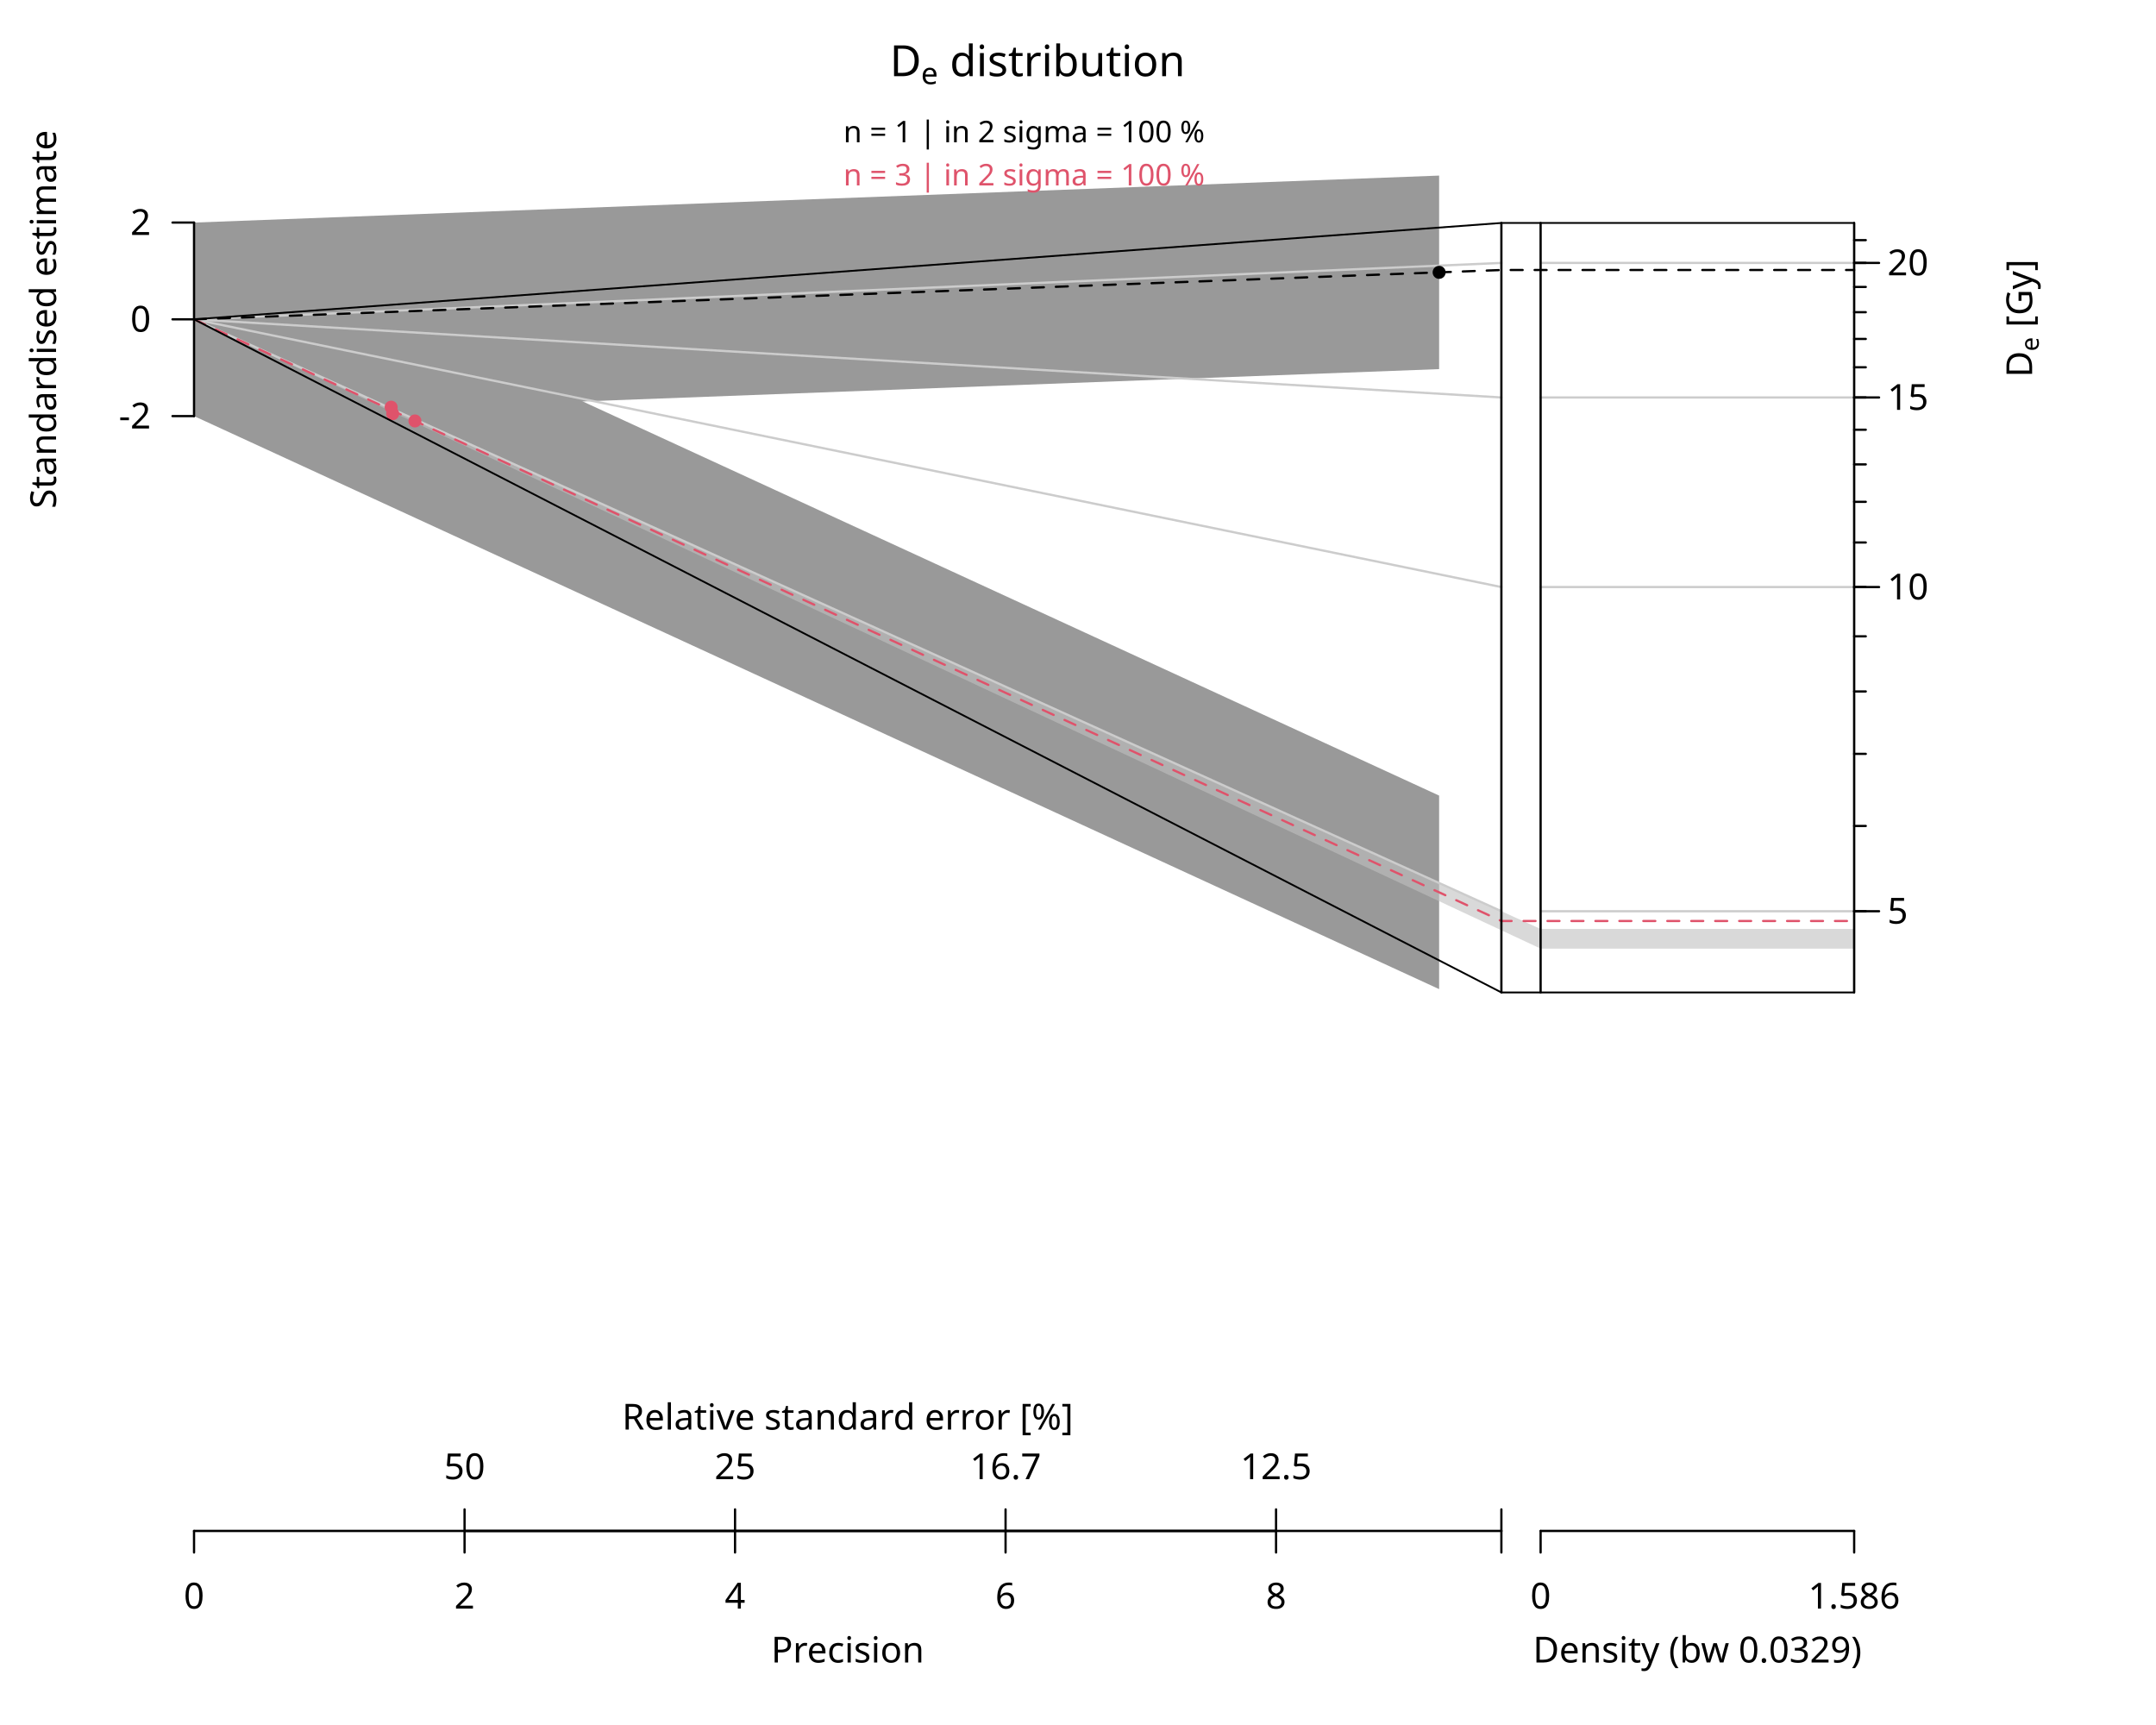
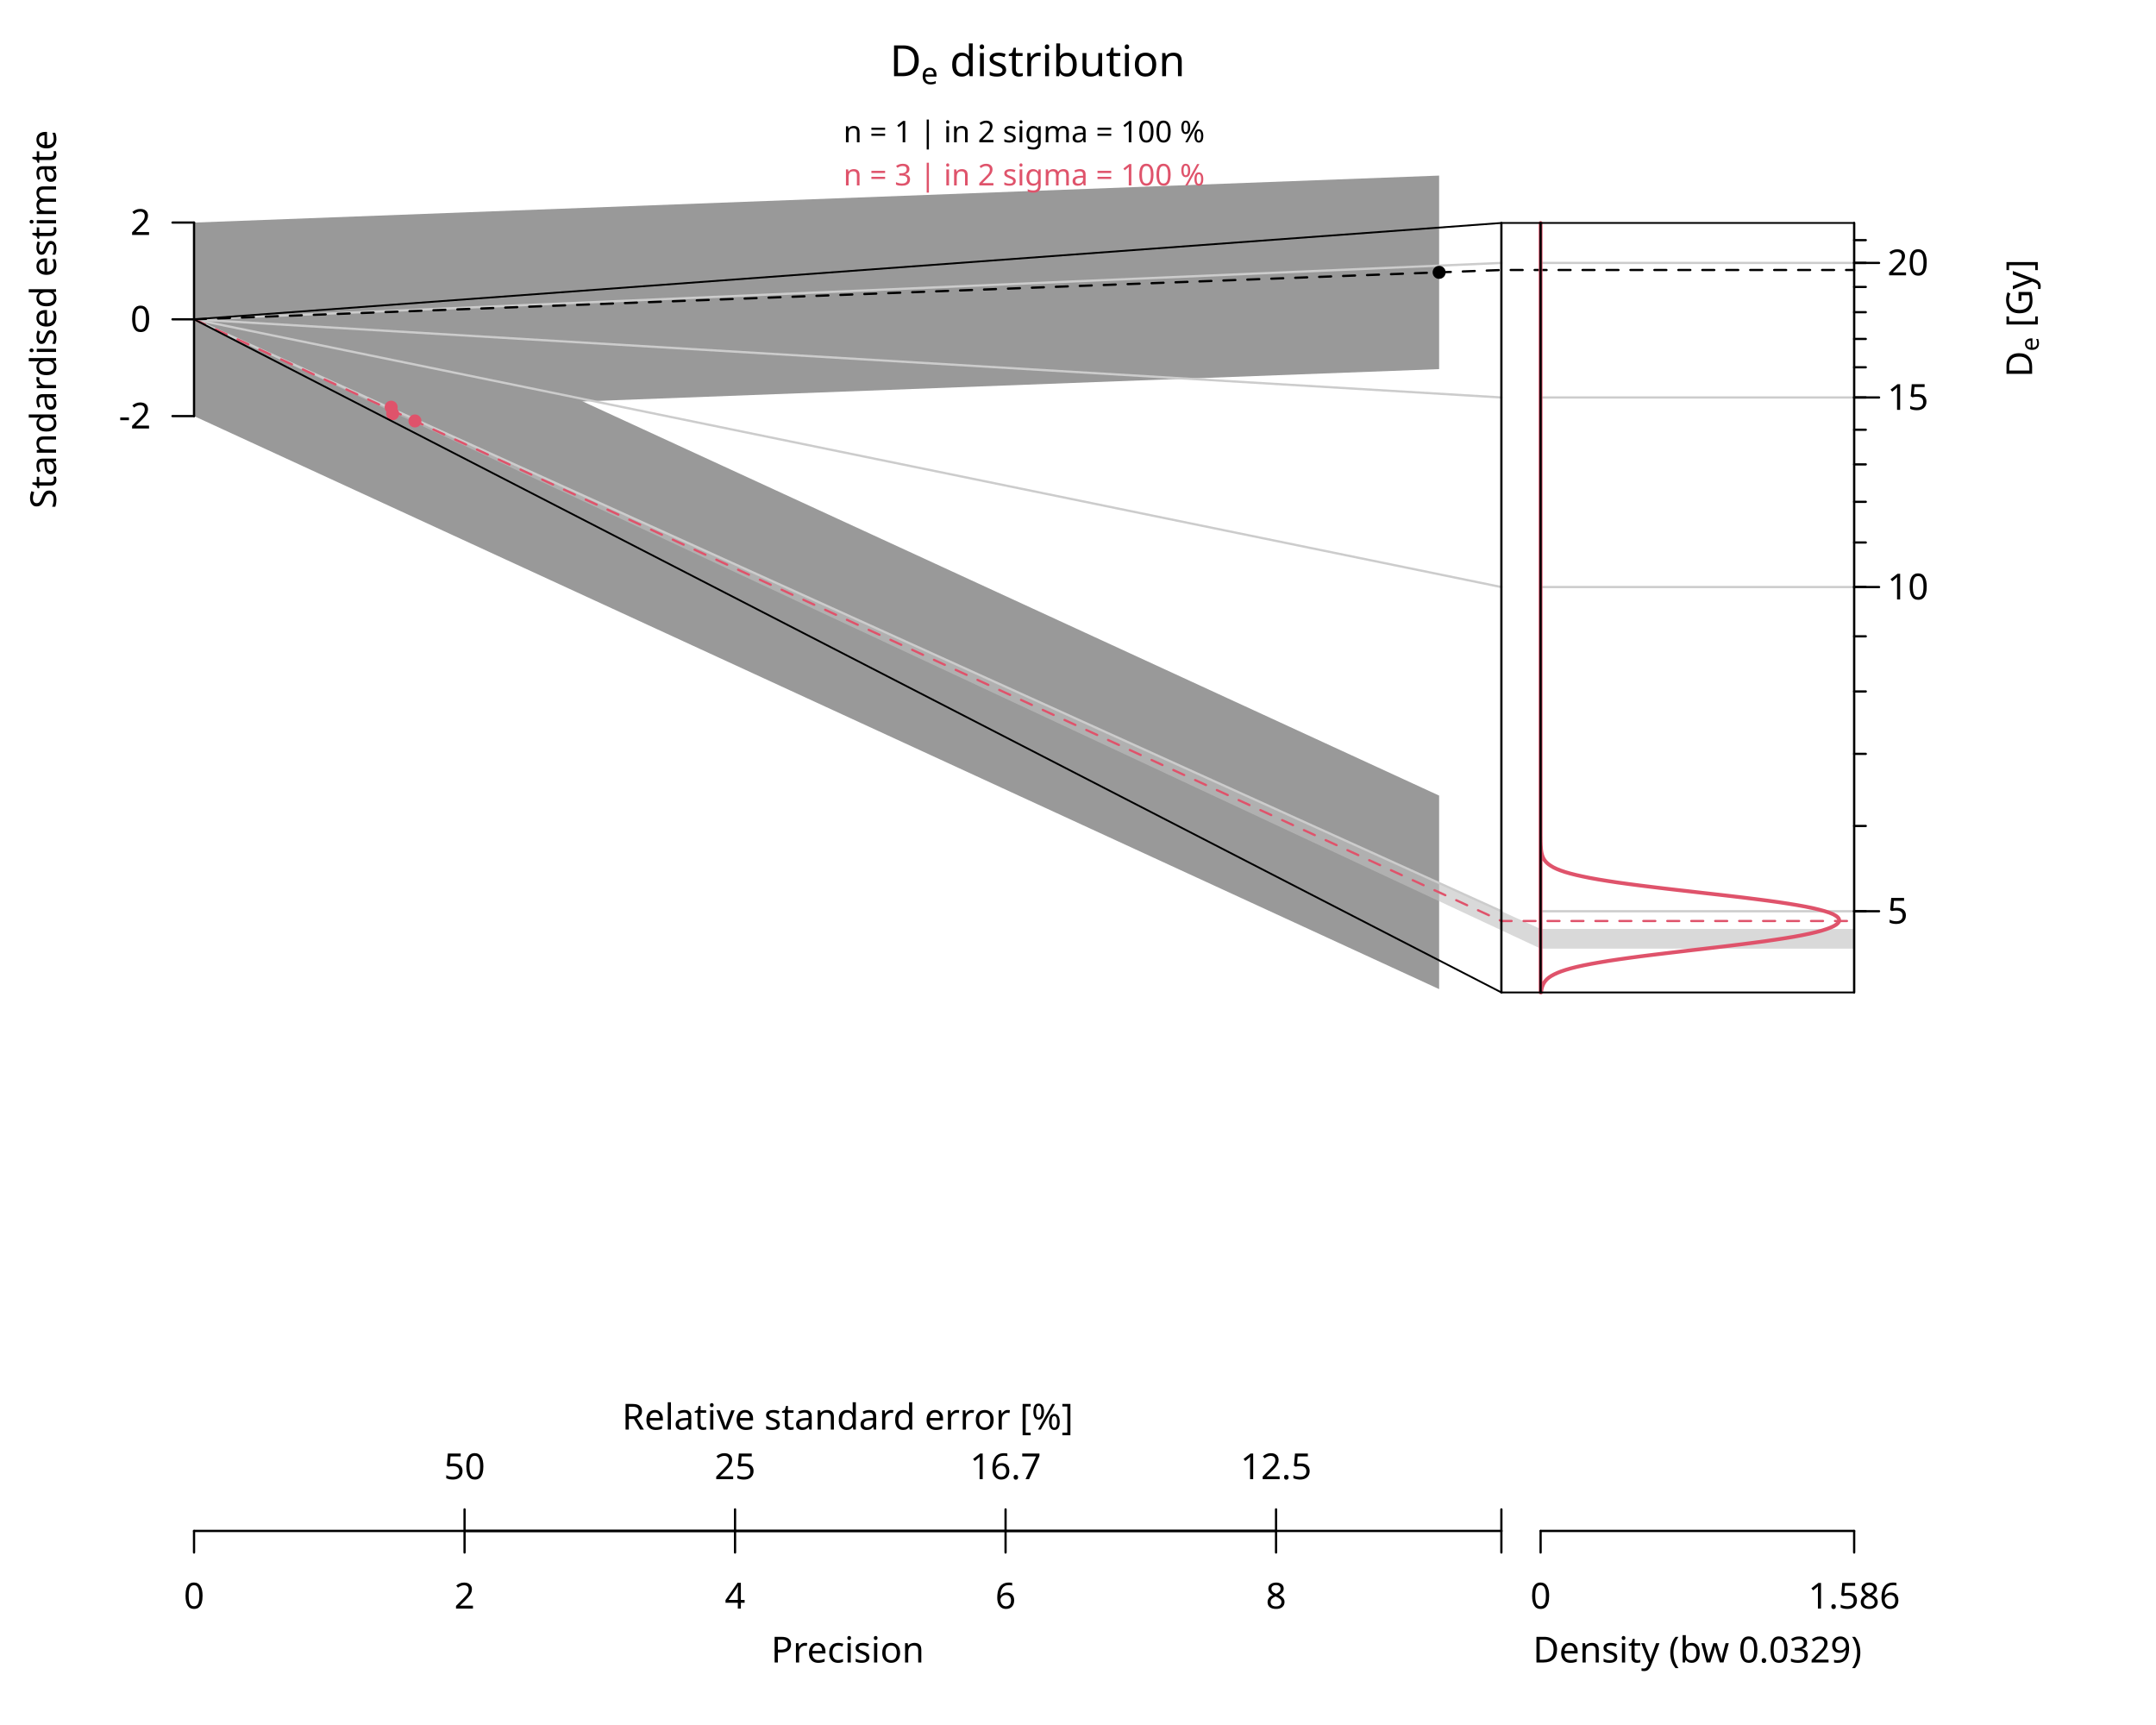
<svg xmlns="http://www.w3.org/2000/svg" class="svglite" data-engine-version="2.0" width="720.00pt" height="576.00pt" viewBox="0 0 720.00 576.00">
  <defs>
    <style type="text/css">
    .svglite line, .svglite polyline, .svglite polygon, .svglite path, .svglite rect, .svglite circle {
      fill: none;
      stroke: #000000;
      stroke-linecap: round;
      stroke-linejoin: round;
      stroke-miterlimit: 10.00;
    }
  </style>
  </defs>
  <rect width="100%" height="100%" style="stroke: none; fill: #FFFFFF;" />
  <defs>
    <clipPath id="cpMC4wMHw3MjAuMDB8MC4wMHw1NzYuMDA=">
      <rect x="0.00" y="0.00" width="720.00" height="576.00" />
    </clipPath>
  </defs>
  <g clip-path="url(#cpMC4wMHw3MjAuMDB8MC4wMHw1NzYuMDA=)">
    <text transform="translate(18.72,106.63) rotate(-90)" text-anchor="middle" style="font-size: 12.00px; font-family: sans;" textLength="119.42px" lengthAdjust="spacingAndGlyphs">Standardised estimate</text>
    <polygon points="64.80,138.94 64.80,74.32 480.60,58.63 480.60,123.25 " style="stroke-width: 0.75; stroke: none; fill: #999999;" />
    <polygon points="64.80,138.94 64.80,74.32 480.60,265.66 480.60,330.28 " style="stroke-width: 0.75; stroke: none; fill: #999999;" />
    <polygon points="619.20,556.15 619.20,42.28 1173.60,42.28 1173.60,556.15 " style="stroke-width: 0.75; stroke: none; fill: none;" />
    <polygon points="64.80,106.63 501.39,90.16 514.49,89.66 619.20,89.66 619.20,89.66 514.49,89.66 501.39,90.16 " style="stroke-width: 0.75; stroke: none; fill: #BFBFBF; fill-opacity: 0.60;" />
    <polygon points="64.80,106.63 501.39,304.27 514.49,310.20 619.20,310.20 619.20,316.76 514.49,316.76 501.39,310.64 " style="stroke-width: 0.75; stroke: none; fill: #BFBFBF; fill-opacity: 0.60;" />
    <polyline points="64.80,106.63 501.39,304.27 " style="stroke-width: 0.75; stroke: #CCCCCC;" />
    <polyline points="514.49,304.27 619.20,304.27 " style="stroke-width: 0.75; stroke: #CCCCCC;" />
    <polyline points="64.80,106.63 501.39,196.03 " style="stroke-width: 0.75; stroke: #CCCCCC;" />
    <polyline points="514.49,196.03 619.20,196.03 " style="stroke-width: 0.75; stroke: #CCCCCC;" />
    <polyline points="64.80,106.63 501.39,132.72 " style="stroke-width: 0.75; stroke: #CCCCCC;" />
    <polyline points="514.49,132.72 619.20,132.72 " style="stroke-width: 0.75; stroke: #CCCCCC;" />
    <polyline points="64.80,106.63 501.39,87.80 " style="stroke-width: 0.75; stroke: #CCCCCC;" />
    <polyline points="514.49,87.80 619.20,87.80 " style="stroke-width: 0.75; stroke: #CCCCCC;" />
    <polyline points="64.80,106.63 501.39,90.16 514.49,90.16 619.20,90.16 " style="stroke-width: 0.75; stroke-dasharray: 4.00,4.00;" />
    <polyline points="64.80,106.63 501.39,307.53 514.49,307.53 619.20,307.53 " style="stroke-width: 0.75; stroke: #DF536B; stroke-dasharray: 4.00,4.00;" />
+     <polygon points="514.49,331.39 514.65,331.39 514.71,330.89 514.80,330.39 514.91,329.88 515.06,329.38 515.26,328.88 515.51,328.37 515.83,327.87 516.22,327.37 516.71,326.87 517.33,326.36 518.09,325.86 519.01,325.36 520.10,324.85 521.38,324.35 522.87,323.85 524.59,323.35 526.60,322.84 528.88,322.34 531.42,321.84 534.23,321.34 537.31,320.83 540.64,320.33 544.21,319.83 548.01,319.32 552.02,318.82 556.16,318.32 560.40,317.82 564.71,317.31 569.04,316.81 573.33,316.31 577.56,315.80 581.64,315.30 585.56,314.80 589.29,314.30 592.79,313.79 596.06,313.29 599.07,312.79 601.80,312.28 604.22,311.78 606.37,311.28 608.24,310.78 609.86,310.27 611.22,309.77 612.32,309.27 613.19,308.76 613.77,308.26 614.11,307.76 614.21,307.26 614.07,306.75 613.68,306.25 613.03,305.75 612.11,305.25 610.89,304.74 609.35,304.24 607.51,303.74 605.38,303.23 602.93,302.73 600.18,302.23 597.14,301.73 593.79,301.22 590.15,300.72 586.28,300.22 582.21,299.71 577.99,299.21 573.64,298.71 569.22,298.21 564.78,297.70 560.36,297.20 556.03,296.70 551.83,296.19 547.78,295.69 543.94,295.19 540.31,294.69 536.94,294.18 533.87,293.68 531.09,293.18 528.58,292.67 526.34,292.17 524.36,291.67 522.64,291.17 521.14,290.66 519.89,290.16 518.84,289.66 517.96,289.15 517.23,288.65 516.63,288.15 516.15,287.65 515.76,287.14 515.45,286.64 515.22,286.14 515.03,285.64 514.89,285.13 514.78,284.63 514.70,284.13 514.64,283.62 514.60,283.12 514.57,282.62 514.54,282.12 514.53,281.61 514.51,281.11 514.51,280.61 514.50,280.10 514.50,279.60 514.49,279.10 514.49,278.60 514.49,278.09 514.49,277.59 514.49,277.09 514.49,276.58 514.49,276.08 514.49,275.58 514.49,275.08 514.49,274.57 514.49,274.07 514.49,273.57 514.49,273.06 514.49,272.56 514.49,272.06 514.49,271.56 514.49,271.05 514.49,270.55 514.49,270.05 514.49,269.55 514.49,269.04 514.49,268.54 514.49,268.04 514.49,267.53 514.49,267.03 514.49,266.53 514.49,266.03 514.49,265.52 514.49,265.02 514.49,264.52 514.49,264.01 514.49,263.51 514.49,263.01 514.49,262.51 514.49,262.00 514.49,261.50 514.49,261.00 514.49,260.49 514.49,259.99 514.49,259.49 514.49,258.99 514.49,258.48 514.49,257.98 514.49,257.48 514.49,256.97 514.49,256.47 514.49,255.97 514.49,255.47 514.49,254.96 514.49,254.46 514.49,253.96 514.49,253.46 514.49,252.95 514.49,252.45 514.49,251.95 514.49,251.44 514.49,250.94 514.49,250.44 514.49,249.94 514.49,249.43 514.49,248.93 514.49,248.43 514.49,247.92 514.49,247.42 514.49,246.92 514.49,246.42 514.49,245.91 514.49,245.41 514.49,244.91 514.49,244.40 514.49,243.90 514.49,243.40 514.49,242.90 514.49,242.39 514.49,241.89 514.49,241.39 514.49,240.88 514.49,240.38 514.49,239.88 514.49,239.38 514.49,238.87 514.49,238.37 514.49,237.87 514.49,237.37 514.49,236.86 514.49,236.36 514.49,235.86 514.49,235.35 514.49,234.85 514.49,234.35 514.49,233.85 514.49,233.34 514.49,232.84 514.49,232.34 514.49,231.83 514.49,231.33 514.49,230.83 514.49,230.33 514.49,229.82 514.49,229.32 514.49,228.82 514.49,228.31 514.49,227.81 514.49,227.31 514.49,226.81 514.49,226.30 514.49,225.80 514.49,225.30 514.49,224.79 514.49,224.29 514.49,223.79 514.49,223.29 514.49,222.78 514.49,222.28 514.49,221.78 514.49,221.28 514.49,220.77 514.49,220.27 514.49,219.77 514.49,219.26 514.49,218.76 514.49,218.26 514.49,217.76 514.49,217.25 514.49,216.75 514.49,216.25 514.49,215.74 514.49,215.24 514.49,214.74 514.49,214.24 514.49,213.73 514.49,213.23 514.49,212.73 514.49,212.22 514.49,211.72 514.49,211.22 514.49,210.72 514.49,210.21 514.49,209.71 514.49,209.21 514.49,208.70 514.49,208.20 514.49,207.70 514.49,207.20 514.49,206.69 514.49,206.19 514.49,205.69 514.49,205.18 514.49,204.68 514.49,204.18 514.49,203.68 514.49,203.17 514.49,202.67 514.49,202.17 514.49,201.67 514.49,201.16 514.49,200.66 514.49,200.16 514.49,199.65 514.49,199.15 514.49,198.65 514.49,198.15 514.49,197.64 514.49,197.14 514.49,196.64 514.49,196.13 514.49,195.63 514.49,195.13 514.49,194.63 514.49,194.12 514.49,193.62 514.49,193.12 514.49,192.61 514.49,192.11 514.49,191.61 514.49,191.11 514.49,190.60 514.49,190.10 514.49,189.60 514.49,189.09 514.49,188.59 514.49,188.09 514.49,187.59 514.49,187.08 514.49,186.58 514.49,186.08 514.49,185.58 514.49,185.07 514.49,184.57 514.49,184.07 514.49,183.56 514.49,183.06 514.49,182.56 514.49,182.06 514.49,181.55 514.49,181.05 514.49,180.55 514.49,180.04 514.49,179.54 514.49,179.04 514.49,178.54 514.49,178.03 514.49,177.53 514.49,177.03 514.49,176.52 514.49,176.02 514.49,175.52 514.49,175.02 514.49,174.51 514.49,174.01 514.49,173.51 514.49,173.00 514.49,172.50 514.49,172.00 514.49,171.50 514.49,170.99 514.49,170.49 514.49,169.99 514.49,169.49 514.49,168.98 514.49,168.48 514.49,167.98 514.49,167.47 514.49,166.97 514.49,166.47 514.49,165.97 514.49,165.46 514.49,164.96 514.49,164.46 514.49,163.95 514.49,163.45 514.49,162.95 514.49,162.45 514.49,161.94 514.49,161.44 514.49,160.94 514.49,160.43 514.49,159.93 514.49,159.43 514.49,158.93 514.49,158.42 514.49,157.92 514.49,157.42 514.49,156.91 514.49,156.41 514.49,155.91 514.49,155.41 514.49,154.90 514.49,154.40 514.49,153.90 514.49,153.40 514.49,152.89 514.49,152.39 514.49,151.89 514.49,151.38 514.49,150.88 514.49,150.38 514.49,149.88 514.49,149.37 514.49,148.87 514.49,148.37 514.49,147.86 514.49,147.36 514.49,146.86 514.49,146.36 514.49,145.85 514.49,145.35 514.49,144.85 514.49,144.34 514.49,143.84 514.49,143.34 514.49,142.84 514.49,142.33 514.49,141.83 514.49,141.33 514.49,140.82 514.49,140.32 514.49,139.82 514.49,139.32 514.49,138.81 514.49,138.31 514.49,137.81 514.49,137.31 514.49,136.80 514.49,136.30 514.49,135.80 514.49,135.29 514.49,134.79 514.49,134.29 514.49,133.79 514.49,133.28 514.49,132.78 514.49,132.28 514.49,131.77 514.49,131.27 514.49,130.77 514.49,130.27 514.49,129.76 514.49,129.26 514.49,128.76 514.49,128.25 514.49,127.75 514.49,127.25 514.49,126.75 514.49,126.24 514.49,125.74 514.49,125.24 514.49,124.73 514.49,124.23 514.49,123.73 514.49,123.23 514.49,122.72 514.49,122.22 514.49,121.72 514.49,121.21 514.49,120.71 514.49,120.21 514.49,119.71 514.49,119.20 514.49,118.70 514.49,118.20 514.49,117.70 514.49,117.19 514.49,116.69 514.49,116.19 514.49,115.68 514.49,115.18 514.49,114.68 514.49,114.18 514.49,113.67 514.49,113.17 514.49,112.67 514.49,112.16 514.49,111.66 514.49,111.16 514.49,110.66 514.49,110.15 514.49,109.65 514.49,109.15 514.49,108.64 514.49,108.14 514.49,107.64 514.49,107.14 514.49,106.63 514.49,106.13 514.49,105.63 514.49,105.12 514.49,104.62 514.49,104.12 514.49,103.62 514.49,103.11 514.49,102.61 514.49,102.11 514.49,101.61 514.49,101.10 514.49,100.60 514.49,100.10 514.49,99.59 514.49,99.09 514.49,98.59 514.49,98.09 514.49,97.58 514.49,97.08 514.49,96.58 514.49,96.07 514.49,95.57 514.49,95.07 514.49,94.57 514.49,94.06 514.49,93.56 514.49,93.06 514.49,92.55 514.49,92.05 514.49,91.55 514.49,91.05 514.49,90.54 514.49,90.04 514.49,89.54 514.49,89.03 514.49,88.53 514.49,88.03 514.49,87.53 514.49,87.02 514.49,86.52 514.49,86.02 514.49,85.52 514.49,85.01 514.49,84.51 514.49,84.01 514.49,83.50 514.49,83.00 514.49,82.50 514.49,82.00 514.49,81.49 514.49,80.99 514.49,80.49 514.49,79.98 514.49,79.48 514.49,78.98 514.49,78.48 514.49,77.97 514.49,77.47 514.49,76.97 514.49,76.46 514.49,75.96 514.49,75.46 514.49,74.96 514.49,74.45 514.49,74.45 " style="stroke-width: 1.27; stroke: #DF536B; fill: none;" />
    <line x1="514.49" y1="511.20" x2="619.20" y2="511.20" style="stroke-width: 0.75;" />
    <line x1="514.49" y1="511.20" x2="514.49" y2="518.40" style="stroke-width: 0.75;" />
    <line x1="619.20" y1="511.20" x2="619.20" y2="518.40" style="stroke-width: 0.75;" />
    <text x="514.49" y="537.12" text-anchor="middle" style="font-size: 12.00px; font-family: sans;" textLength="6.67px" lengthAdjust="spacingAndGlyphs">0</text>
    <text x="619.20" y="537.12" text-anchor="middle" style="font-size: 12.00px; font-family: sans;" textLength="30.03px" lengthAdjust="spacingAndGlyphs">1.586</text>
    <text x="566.84" y="555.12" text-anchor="middle" style="font-size: 12.00px; font-family: sans;" textLength="106.73px" lengthAdjust="spacingAndGlyphs">Density (bw 0.0329)</text>
    <text x="297.18" y="25.44" style="font-size: 14.40px; font-family: sans;" textLength="10.40px" lengthAdjust="spacingAndGlyphs">D</text>
    <text x="307.58" y="28.10" style="font-size: 10.08px; font-family: sans;" textLength="5.61px" lengthAdjust="spacingAndGlyphs">e</text>
    <text x="313.19" y="25.44" style="font-size: 14.40px; font-family: sans;" textLength="4.00px" lengthAdjust="spacingAndGlyphs"> </text>
    <text x="317.19" y="25.44" style="font-size: 14.40px; font-family: sans;" textLength="69.64px" lengthAdjust="spacingAndGlyphs">distribution</text>
    <line x1="64.80" y1="511.20" x2="426.14" y2="511.20" style="stroke-width: 0.75;" />
    <line x1="64.80" y1="511.20" x2="64.80" y2="518.40" style="stroke-width: 0.75;" />
    <line x1="155.14" y1="511.20" x2="155.14" y2="518.40" style="stroke-width: 0.75;" />
    <line x1="245.47" y1="511.20" x2="245.47" y2="518.40" style="stroke-width: 0.75;" />
    <line x1="335.81" y1="511.20" x2="335.81" y2="518.40" style="stroke-width: 0.75;" />
    <line x1="426.14" y1="511.20" x2="426.14" y2="518.40" style="stroke-width: 0.75;" />
    <text x="64.80" y="537.12" text-anchor="middle" style="font-size: 12.00px; font-family: sans;" textLength="6.67px" lengthAdjust="spacingAndGlyphs">0</text>
    <text x="155.14" y="537.12" text-anchor="middle" style="font-size: 12.00px; font-family: sans;" textLength="6.67px" lengthAdjust="spacingAndGlyphs">2</text>
    <text x="245.47" y="537.12" text-anchor="middle" style="font-size: 12.00px; font-family: sans;" textLength="6.67px" lengthAdjust="spacingAndGlyphs">4</text>
    <text x="335.81" y="537.12" text-anchor="middle" style="font-size: 12.00px; font-family: sans;" textLength="6.67px" lengthAdjust="spacingAndGlyphs">6</text>
    <text x="426.14" y="537.12" text-anchor="middle" style="font-size: 12.00px; font-family: sans;" textLength="6.67px" lengthAdjust="spacingAndGlyphs">8</text>
    <polyline points="426.14,511.20 501.39,511.20 " style="stroke-width: 0.75;" />
    <line x1="501.39" y1="511.20" x2="501.39" y2="518.40" style="stroke-width: 0.75;" />
    <line x1="501.39" y1="511.20" x2="501.39" y2="504.00" style="stroke-width: 0.75;" />
    <text x="283.09" y="555.12" text-anchor="middle" style="font-size: 12.00px; font-family: sans;" textLength="49.36px" lengthAdjust="spacingAndGlyphs">Precision</text>
    <text x="283.09" y="477.36" text-anchor="middle" style="font-size: 12.00px; font-family: sans;" textLength="142.74px" lengthAdjust="spacingAndGlyphs">Relative standard error [%]</text>
    <line x1="155.14" y1="511.20" x2="426.14" y2="511.20" style="stroke-width: 0.75;" />
    <line x1="155.14" y1="511.20" x2="155.14" y2="504.00" style="stroke-width: 0.75;" />
    <line x1="245.47" y1="511.20" x2="245.47" y2="504.00" style="stroke-width: 0.75;" />
    <line x1="335.81" y1="511.20" x2="335.81" y2="504.00" style="stroke-width: 0.75;" />
    <line x1="426.14" y1="511.20" x2="426.14" y2="504.00" style="stroke-width: 0.75;" />
    <text x="155.14" y="493.92" text-anchor="middle" style="font-size: 12.00px; font-family: sans;" textLength="13.35px" lengthAdjust="spacingAndGlyphs">50</text>
    <text x="245.47" y="493.92" text-anchor="middle" style="font-size: 12.00px; font-family: sans;" textLength="13.35px" lengthAdjust="spacingAndGlyphs">25</text>
    <text x="335.81" y="493.92" text-anchor="middle" style="font-size: 12.00px; font-family: sans;" textLength="23.36px" lengthAdjust="spacingAndGlyphs">16.7</text>
    <text x="426.14" y="493.92" text-anchor="middle" style="font-size: 12.00px; font-family: sans;" textLength="23.36px" lengthAdjust="spacingAndGlyphs">12.5</text>
    <line x1="64.80" y1="138.94" x2="64.80" y2="74.32" style="stroke-width: 0.75;" />
    <line x1="64.80" y1="138.94" x2="57.60" y2="138.94" style="stroke-width: 0.75;" />
    <line x1="64.80" y1="106.63" x2="57.60" y2="106.63" style="stroke-width: 0.75;" />
    <line x1="64.80" y1="74.32" x2="57.60" y2="74.32" style="stroke-width: 0.75;" />
    <text x="50.40" y="143.07" text-anchor="end" style="font-size: 12.00px; font-family: sans;" textLength="10.67px" lengthAdjust="spacingAndGlyphs">-2</text>
    <text x="50.40" y="110.76" text-anchor="end" style="font-size: 12.00px; font-family: sans;" textLength="6.67px" lengthAdjust="spacingAndGlyphs">0</text>
    <text x="50.40" y="78.45" text-anchor="end" style="font-size: 12.00px; font-family: sans;" textLength="6.67px" lengthAdjust="spacingAndGlyphs">2</text>
    <polyline points="619.20,304.27 623.08,304.27 " style="stroke-width: 0.75;" />
    <polyline points="619.20,275.80 623.08,275.80 " style="stroke-width: 0.75;" />
    <polyline points="619.20,251.73 623.08,251.73 " style="stroke-width: 0.75;" />
    <polyline points="619.20,230.88 623.08,230.88 " style="stroke-width: 0.75;" />
    <polyline points="619.20,212.48 623.08,212.48 " style="stroke-width: 0.75;" />
    <polyline points="619.20,196.03 623.08,196.03 " style="stroke-width: 0.75;" />
    <polyline points="619.20,181.15 623.08,181.15 " style="stroke-width: 0.75;" />
    <polyline points="619.20,167.56 623.08,167.56 " style="stroke-width: 0.75;" />
    <polyline points="619.20,155.06 623.08,155.06 " style="stroke-width: 0.75;" />
    <polyline points="619.20,143.49 623.08,143.49 " style="stroke-width: 0.75;" />
    <polyline points="619.20,132.72 623.08,132.72 " style="stroke-width: 0.75;" />
    <polyline points="619.20,122.64 623.08,122.64 " style="stroke-width: 0.75;" />
    <polyline points="619.20,113.18 623.08,113.18 " style="stroke-width: 0.75;" />
    <polyline points="619.20,104.25 623.08,104.25 " style="stroke-width: 0.75;" />
    <polyline points="619.20,95.81 623.08,95.81 " style="stroke-width: 0.75;" />
    <polyline points="619.20,87.80 623.08,87.80 " style="stroke-width: 0.75;" />
    <polyline points="619.20,80.18 623.08,80.18 " style="stroke-width: 0.75;" />
    <polyline points="619.20,304.27 627.52,304.27 " style="stroke-width: 0.75;" />
    <polyline points="619.20,196.03 627.52,196.03 " style="stroke-width: 0.75;" />
    <polyline points="619.20,132.72 627.52,132.72 " style="stroke-width: 0.75;" />
    <polyline points="619.20,87.80 627.52,87.80 " style="stroke-width: 0.75;" />
    <polyline points="501.39,331.39 501.39,74.45 " style="stroke-width: 0.75;" />
    <polyline points="619.20,331.39 619.20,74.45 " style="stroke-width: 0.75;" />
    <text x="630.29" y="308.40" style="font-size: 12.00px; font-family: sans;" textLength="6.67px" lengthAdjust="spacingAndGlyphs">5</text>
    <text x="630.29" y="200.16" style="font-size: 12.00px; font-family: sans;" textLength="13.35px" lengthAdjust="spacingAndGlyphs">10</text>
    <text x="630.29" y="136.85" style="font-size: 12.00px; font-family: sans;" textLength="13.35px" lengthAdjust="spacingAndGlyphs">15</text>
    <text x="630.29" y="91.93" style="font-size: 12.00px; font-family: sans;" textLength="13.35px" lengthAdjust="spacingAndGlyphs">20</text>
    <text transform="translate(678.63,125.97) rotate(-90)" style="font-size: 12.00px; font-family: sans;" textLength="8.67px" lengthAdjust="spacingAndGlyphs">D</text>
    <text transform="translate(680.85,117.30) rotate(-90)" style="font-size: 8.40px; font-family: sans;" textLength="4.67px" lengthAdjust="spacingAndGlyphs">e</text>
    <text transform="translate(678.63,112.63) rotate(-90)" style="font-size: 12.00px; font-family: sans;" textLength="3.33px" lengthAdjust="spacingAndGlyphs"> </text>
    <text transform="translate(678.63,109.30) rotate(-90)" style="font-size: 12.00px; font-family: sans;" textLength="22.01px" lengthAdjust="spacingAndGlyphs">[Gy]</text>
    <circle cx="480.60" cy="90.94" r="1.80" style="stroke-width: 0.75; fill: #000000;" />
    <circle cx="130.62" cy="135.96" r="1.80" style="stroke-width: 0.75; stroke: #DF536B; fill: #DF536B;" />
    <circle cx="138.57" cy="140.56" r="1.80" style="stroke-width: 0.75; stroke: #DF536B; fill: #DF536B;" />
    <circle cx="131.14" cy="138.13" r="1.80" style="stroke-width: 0.75; stroke: #DF536B; fill: #DF536B;" />
    <polyline points="514.49,331.39 514.49,74.45 " style="stroke-width: 0.75;" />
    <polygon points="64.80,106.63 501.39,74.45 619.20,74.45 619.20,331.39 501.39,331.39 64.80,106.63 " style="stroke-width: 0.60; fill: none;" />
    <text x="342.00" y="47.52" text-anchor="middle" style="font-size: 10.00px; font-family: sans;" textLength="116.02px" lengthAdjust="spacingAndGlyphs">n = 1 | in 2 sigma = 100 %</text>
    <text x="342.00" y="61.92" text-anchor="middle" style="font-size: 10.00px; fill: #DF536B; font-family: sans;" textLength="116.02px" lengthAdjust="spacingAndGlyphs">n = 3 | in 2 sigma = 100 %</text>
  </g>
</svg>
